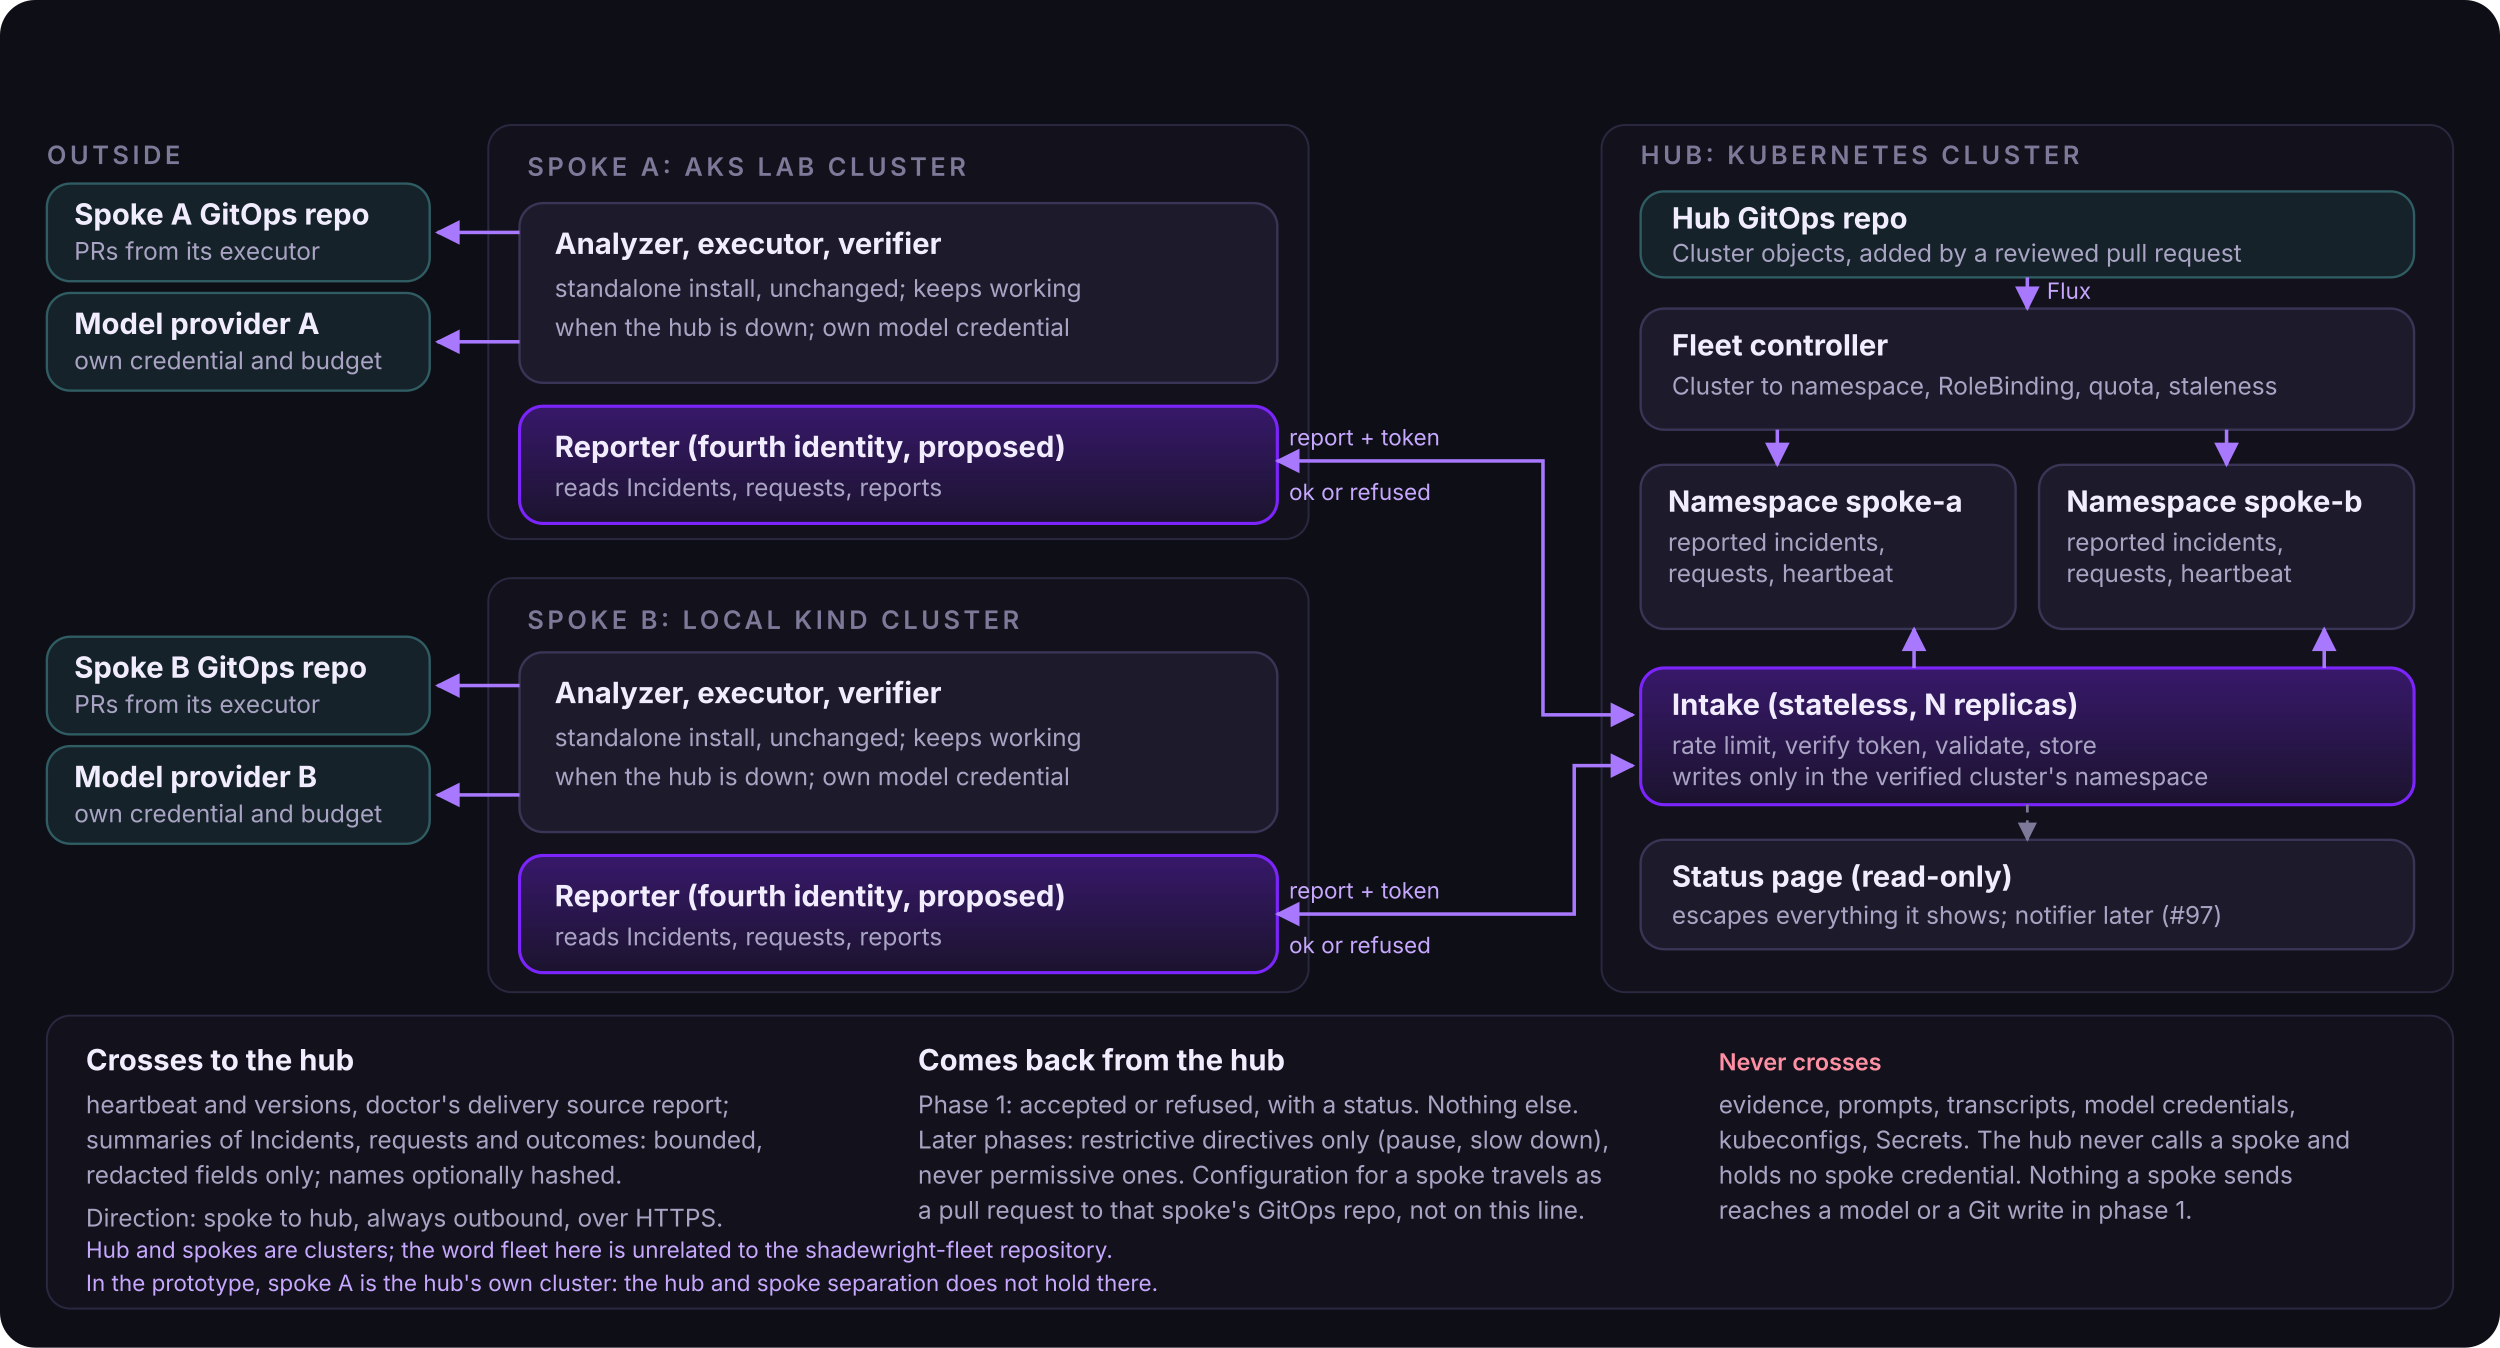
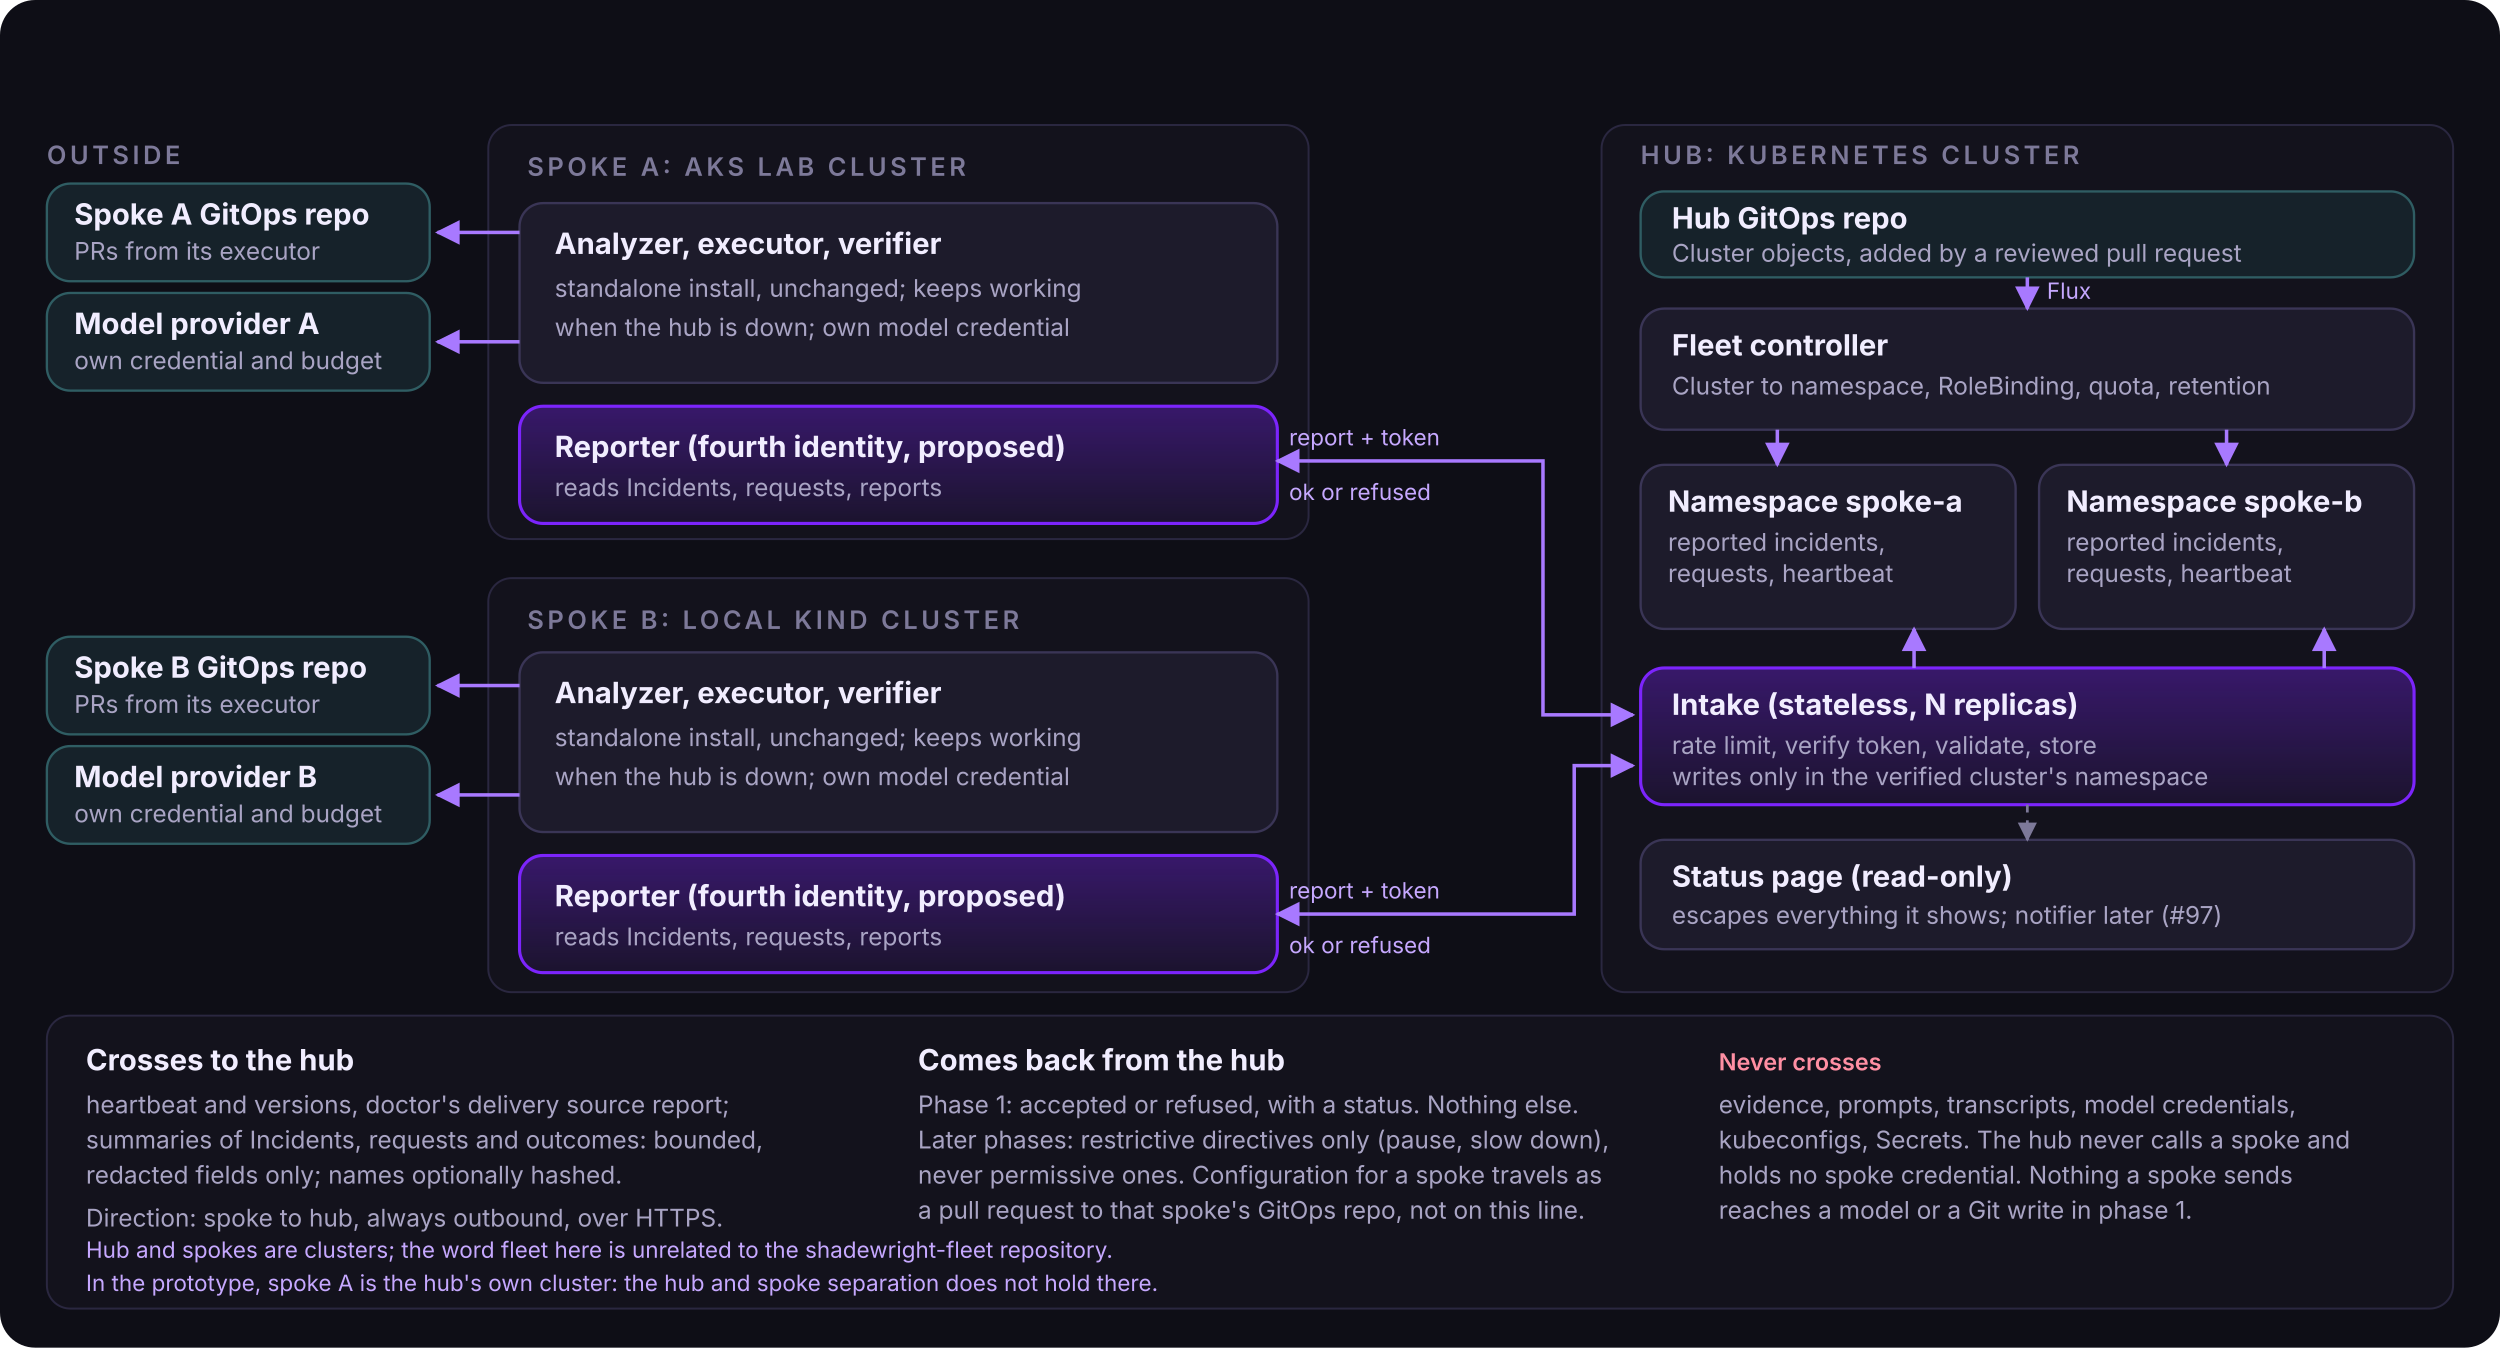
<svg xmlns="http://www.w3.org/2000/svg" viewBox="0 0 1280 690" role="img" aria-labelledby="t d" font-family="Inter, 'Segoe UI', system-ui, -apple-system, sans-serif">
  <defs>
    <marker id="a" viewBox="0 0 10 10" refX="9" refY="5" markerWidth="7" markerHeight="7" orient="auto-start-reverse">
      <path d="M0 0 10 5 0 10z" fill="#a879ff" />
    </marker>
    <marker id="m" viewBox="0 0 10 10" refX="9" refY="5" markerWidth="7" markerHeight="7" orient="auto-start-reverse">
      <path d="M0 0 10 5 0 10z" fill="#7d7999" />
    </marker>
    <linearGradient id="glow" x1="0" y1="0" x2="0" y2="1">
      <stop offset="0" stop-color="#7c24fc" stop-opacity=".35" />
      <stop offset="1" stop-color="#7c24fc" stop-opacity=".08" />
    </linearGradient>
    <style>
      .lane{fill:#13121c;stroke:#2a2740}
      .lanet{fill:#7d7999;font-size:13px;font-weight:600;letter-spacing:.14em}
      .box{fill:#1d1b2b;stroke:#3a3556;stroke-width:1.2}
      .key{fill:url(#glow);stroke:#7c24fc;stroke-width:1.6}
      .ext{fill:#16222a;stroke:#2f5d63;stroke-width:1.2}
      .bad{fill:#2a1720;stroke:#7a3348;stroke-width:1.2}
      .h{fill:#f1edff;font-size:15px;font-weight:650}
      .s{fill:#a9a4c4;font-size:12.5px}
      .f{stroke:#a879ff;stroke-width:1.8;fill:none}
      .r{stroke:#7d7999;stroke-width:1.4;fill:none;stroke-dasharray:4 4}
      .lbl{fill:#c6a8ff;font-size:11.5px}
      .no{fill:#ff8fa3;font-size:12px;font-weight:600}
    </style>
  </defs>
  <rect width="1280" height="690" rx="18" fill="#0e0e16" />
  <rect class="lane" x="250" y="64" width="420" height="212" rx="12" />
  <text class="lanet" x="270" y="90">SPOKE A: AKS LAB CLUSTER</text>
  <rect class="lane" x="250" y="296" width="420" height="212" rx="12" />
  <text class="lanet" x="270" y="322">SPOKE B: LOCAL KIND CLUSTER</text>
  <rect class="lane" x="820" y="64" width="436" height="444" rx="12" />
  <text class="lanet" x="840" y="84">HUB: KUBERNETES CLUSTER</text>
  <rect class="box" x="266" y="104" width="388" height="92" rx="12" />
  <text class="h" x="284" y="130">Analyzer, executor, verifier</text>
  <text class="s" x="284" y="152">standalone install, unchanged; keeps working</text>
  <text class="s" x="284" y="172">when the hub is down; own model credential</text>
  <rect class="key" x="266" y="208" width="388" height="60" rx="12" />
  <text class="h" x="284" y="234">Reporter (fourth identity, proposed)</text>
  <text class="s" x="284" y="254">reads Incidents, requests, reports</text>
  <rect class="box" x="266" y="334" width="388" height="92" rx="12" />
  <text class="h" x="284" y="360">Analyzer, executor, verifier</text>
  <text class="s" x="284" y="382">standalone install, unchanged; keeps working</text>
  <text class="s" x="284" y="402">when the hub is down; own model credential</text>
  <rect class="key" x="266" y="438" width="388" height="60" rx="12" />
  <text class="h" x="284" y="464">Reporter (fourth identity, proposed)</text>
  <text class="s" x="284" y="484">reads Incidents, requests, reports</text>
  <text class="lanet" x="24" y="84">OUTSIDE</text>
  <rect class="ext" x="24" y="94" width="196" height="50" rx="12" />
  <text class="h" x="38" y="115">Spoke A GitOps repo</text>
  <text class="s" x="38" y="133">PRs from its executor</text>
  <rect class="ext" x="24" y="150" width="196" height="50" rx="12" />
  <text class="h" x="38" y="171">Model provider A</text>
  <text class="s" x="38" y="189">own credential and budget</text>
  <rect class="ext" x="24" y="326" width="196" height="50" rx="12" />
  <text class="h" x="38" y="347">Spoke B GitOps repo</text>
  <text class="s" x="38" y="365">PRs from its executor</text>
  <rect class="ext" x="24" y="382" width="196" height="50" rx="12" />
  <text class="h" x="38" y="403">Model provider B</text>
  <text class="s" x="38" y="421">own credential and budget</text>
  <path class="f" d="M266 119H224" marker-end="url(#a)" />
  <path class="f" d="M266 175H224" marker-end="url(#a)" />
  <path class="f" d="M266 351H224" marker-end="url(#a)" />
  <path class="f" d="M266 407H224" marker-end="url(#a)" />
  <rect class="ext" x="840" y="98" width="396" height="44" rx="12" />
  <text class="h" x="856" y="117">Hub GitOps repo</text>
  <text class="s" x="856" y="134">Cluster objects, added by a reviewed pull request</text>
  <rect class="box" x="840" y="158" width="396" height="62" rx="12" />
  <text class="h" x="856" y="182">Fleet controller</text>
-   <text class="s" x="856" y="202">Cluster to namespace, RoleBinding, quota, staleness</text>
+   <text class="s" x="856" y="202">Cluster to namespace, RoleBinding, quota, retention</text>
  <rect class="box" x="840" y="238" width="192" height="84" rx="12" />
  <text class="h" x="854" y="262">Namespace spoke-a</text>
  <text class="s" x="854" y="282">reported incidents,</text>
  <text class="s" x="854" y="298">requests, heartbeat</text>
  <rect class="box" x="1044" y="238" width="192" height="84" rx="12" />
  <text class="h" x="1058" y="262">Namespace spoke-b</text>
  <text class="s" x="1058" y="282">reported incidents,</text>
  <text class="s" x="1058" y="298">requests, heartbeat</text>
  <rect class="key" x="840" y="342" width="396" height="70" rx="12" />
  <text class="h" x="856" y="366">Intake (stateless, N replicas)</text>
  <text class="s" x="856" y="386">rate limit, verify token, validate, store</text>
  <text class="s" x="856" y="402">writes only in the verified cluster's namespace</text>
  <rect class="box" x="840" y="430" width="396" height="56" rx="12" />
  <text class="h" x="856" y="454">Status page (read-only)</text>
  <text class="s" x="856" y="473">escapes everything it shows; notifier later (#97)</text>
  <path class="f" d="M1038 142V158" marker-end="url(#a)" />
  <text class="lbl" x="1048" y="153">Flux</text>
  <path class="f" d="M910 220V238" marker-end="url(#a)" />
  <path class="f" d="M1140 220V238" marker-end="url(#a)" />
  <path class="f" d="M980 342V322" marker-end="url(#a)" />
  <path class="f" d="M1190 342V322" marker-end="url(#a)" />
  <path class="r" d="M1038 412V430" marker-end="url(#m)" />
  <path class="f" d="M654 236H790V366H836" marker-start="url(#a)" marker-end="url(#a)" />
  <path class="f" d="M654 468H806V392H836" marker-start="url(#a)" marker-end="url(#a)" />
  <text class="lbl" x="660" y="228">report + token</text>
  <text class="lbl" x="660" y="256">ok or refused</text>
  <text class="lbl" x="660" y="460">report + token</text>
  <text class="lbl" x="660" y="488">ok or refused</text>
  <rect class="lane" x="24" y="520" width="1232" height="150" rx="12" />
  <text class="h" x="44" y="548">Crosses to the hub</text>
  <text class="s" x="44" y="570">heartbeat and versions, doctor's delivery source report;</text>
  <text class="s" x="44" y="588">summaries of Incidents, requests and outcomes: bounded,</text>
  <text class="s" x="44" y="606">redacted fields only; names optionally hashed.</text>
  <text class="s" x="44" y="628">Direction: spoke to hub, always outbound, over HTTPS.</text>
  <text class="h" x="470" y="548">Comes back from the hub</text>
  <text class="s" x="470" y="570">Phase 1: accepted or refused, with a status. Nothing else.</text>
  <text class="s" x="470" y="588">Later phases: restrictive directives only (pause, slow down),</text>
  <text class="s" x="470" y="606">never permissive ones. Configuration for a spoke travels as</text>
  <text class="s" x="470" y="624">a pull request to that spoke's GitOps repo, not on this line.</text>
  <text class="no" x="880" y="548">Never crosses</text>
  <text class="s" x="880" y="570">evidence, prompts, transcripts, model credentials,</text>
  <text class="s" x="880" y="588">kubeconfigs, Secrets. The hub never calls a spoke and</text>
  <text class="s" x="880" y="606">holds no spoke credential. Nothing a spoke sends</text>
  <text class="s" x="880" y="624">reaches a model or a Git write in phase 1.</text>
  <text class="lbl" x="44" y="644">Hub and spokes are clusters; the word fleet here is unrelated to the shadewright-fleet repository.</text>
  <text class="lbl" x="44" y="661">In the prototype, spoke A is the hub's own cluster: the hub and spoke separation does not hold there.</text>
</svg>
